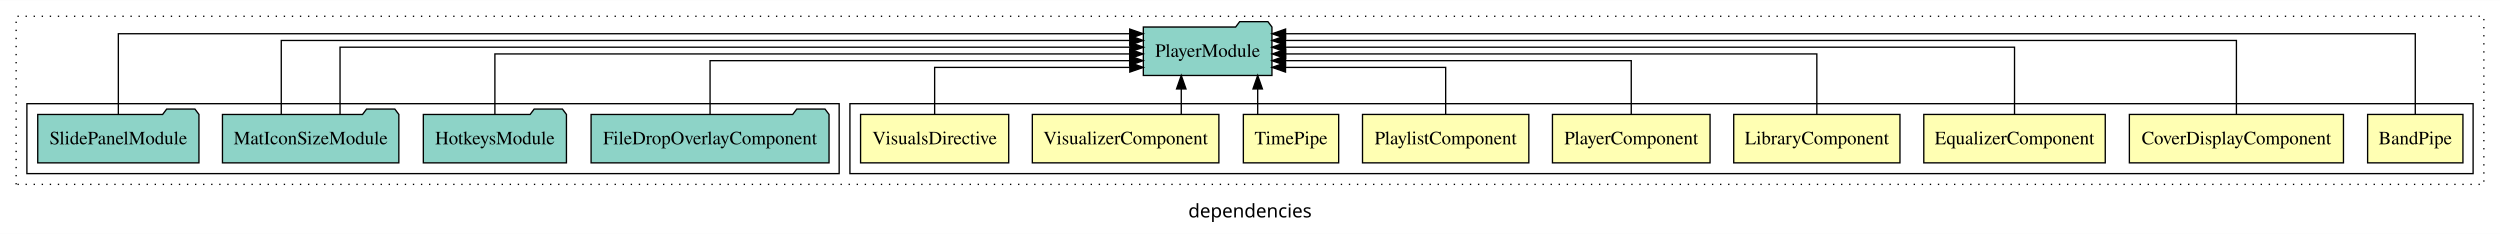
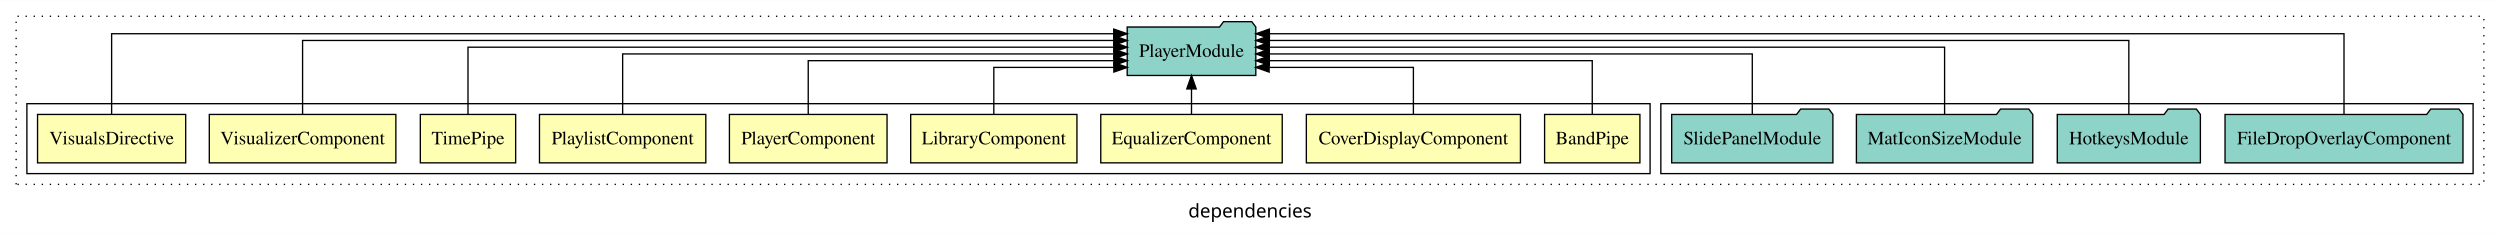
<svg xmlns="http://www.w3.org/2000/svg" width="1859pt" height="174pt" viewBox="0.00 0.00 1859.00 173.80">
  <g id="graph0" class="graph" transform="scale(1 1) rotate(0) translate(4 169.8)">
    <polygon fill="white" stroke="transparent" points="-4,4 -4,-169.8 1855,-169.8 1855,4 -4,4" />
    <text text-anchor="middle" x="925.5" y="-8.2" font-family="sans-serif" font-size="14.00">dependencies</text>
    <g id="clust1" class="cluster">
      <polygon fill="none" stroke="black" stroke-dasharray="1,5" points="8,-32.8 8,-157.8 1843,-157.8 1843,-32.8 8,-32.8" />
    </g>
+     <g id="clust12" class="cluster">
+       <polygon fill="none" stroke="black" points="1231,-40.8 1231,-92.8 1835,-92.8 1835,-40.8 1231,-40.8" />
+     </g>
    <g id="clust2" class="cluster">
-       <polygon fill="none" stroke="black" points="628,-40.8 628,-92.8 1835,-92.8 1835,-40.8 628,-40.8" />
-     </g>
-     <g id="clust12" class="cluster">
-       <polygon fill="none" stroke="black" points="16,-40.8 16,-92.8 620,-92.8 620,-40.8 16,-40.8" />
+       <polygon fill="none" stroke="black" points="16,-40.8 16,-92.8 1223,-92.8 1223,-40.8 16,-40.8" />
    </g>
    <g id="node1" class="node">
-       <polygon fill="#ffffb3" stroke="black" points="1827.44,-84.8 1756.56,-84.8 1756.56,-48.8 1827.44,-48.8 1827.44,-84.8" />
-       <text text-anchor="middle" x="1792" y="-62.6" font-family="Times,serif" font-size="14.00">BandPipe</text>
+       <polygon fill="#ffffb3" stroke="black" points="1215.44,-84.8 1144.56,-84.8 1144.56,-48.8 1215.44,-48.8 1215.44,-84.8" />
+       <text text-anchor="middle" x="1180" y="-62.6" font-family="Times,serif" font-size="14.00">BandPipe</text>
    </g>
    <g id="node10" class="node">
-       <polygon fill="#8dd3c7" stroke="black" points="941.82,-149.8 938.82,-153.8 917.82,-153.8 914.82,-149.8 846.18,-149.8 846.18,-113.8 941.82,-113.8 941.82,-149.8" />
-       <text text-anchor="middle" x="894" y="-127.6" font-family="Times,serif" font-size="14.00">PlayerModule</text>
+       <polygon fill="#8dd3c7" stroke="black" points="929.82,-149.8 926.82,-153.8 905.82,-153.8 902.82,-149.8 834.18,-149.8 834.18,-113.8 929.82,-113.8 929.82,-149.8" />
+       <text text-anchor="middle" x="882" y="-127.6" font-family="Times,serif" font-size="14.00">PlayerModule</text>
    </g>
    <g id="edge1" class="edge">
-       <path fill="none" stroke="black" d="M1792,-84.89C1792,-107.93 1792,-144.8 1792,-144.8 1792,-144.8 951.96,-144.8 951.96,-144.8" />
-       <polygon fill="black" stroke="black" points="951.96,-141.3 941.96,-144.8 951.96,-148.3 951.96,-141.3" />
+       <path fill="none" stroke="black" d="M1180,-84.83C1180,-101.86 1180,-124.8 1180,-124.8 1180,-124.8 939.88,-124.8 939.88,-124.8" />
+       <polygon fill="black" stroke="black" points="939.88,-121.3 929.88,-124.8 939.88,-128.3 939.88,-121.3" />
    </g>
    <g id="node2" class="node">
-       <polygon fill="#ffffb3" stroke="black" points="1738.6,-84.8 1579.4,-84.8 1579.4,-48.8 1738.6,-48.8 1738.6,-84.8" />
-       <text text-anchor="middle" x="1659" y="-62.6" font-family="Times,serif" font-size="14.00">CoverDisplayComponent</text>
+       <polygon fill="#ffffb3" stroke="black" points="1126.6,-84.8 967.4,-84.8 967.4,-48.8 1126.6,-48.8 1126.6,-84.8" />
+       <text text-anchor="middle" x="1047" y="-62.6" font-family="Times,serif" font-size="14.00">CoverDisplayComponent</text>
    </g>
    <g id="edge2" class="edge">
-       <path fill="none" stroke="black" d="M1659,-84.84C1659,-106.46 1659,-139.8 1659,-139.8 1659,-139.8 951.85,-139.8 951.85,-139.8" />
-       <polygon fill="black" stroke="black" points="951.85,-136.3 941.85,-139.8 951.85,-143.3 951.85,-136.3" />
+       <path fill="none" stroke="black" d="M1047,-85.04C1047,-100.37 1047,-119.8 1047,-119.8 1047,-119.8 939.72,-119.8 939.72,-119.8" />
+       <polygon fill="black" stroke="black" points="939.72,-116.3 929.72,-119.8 939.72,-123.3 939.72,-116.3" />
    </g>
    <g id="node3" class="node">
-       <polygon fill="#ffffb3" stroke="black" points="1561.47,-84.8 1426.53,-84.8 1426.53,-48.8 1561.47,-48.8 1561.47,-84.8" />
-       <text text-anchor="middle" x="1494" y="-62.6" font-family="Times,serif" font-size="14.00">EqualizerComponent</text>
+       <polygon fill="#ffffb3" stroke="black" points="949.47,-84.8 814.53,-84.8 814.53,-48.8 949.47,-48.8 949.47,-84.8" />
+       <text text-anchor="middle" x="882" y="-62.6" font-family="Times,serif" font-size="14.00">EqualizerComponent</text>
    </g>
    <g id="edge3" class="edge">
-       <path fill="none" stroke="black" d="M1494,-85.02C1494,-105.17 1494,-134.8 1494,-134.8 1494,-134.8 951.83,-134.8 951.83,-134.8" />
-       <polygon fill="black" stroke="black" points="951.83,-131.3 941.83,-134.8 951.83,-138.3 951.83,-131.3" />
+       <path fill="none" stroke="black" d="M882,-84.91C882,-84.91 882,-103.79 882,-103.79" />
+       <polygon fill="black" stroke="black" points="878.5,-103.79 882,-113.79 885.5,-103.79 878.5,-103.79" />
    </g>
    <g id="node4" class="node">
-       <polygon fill="#ffffb3" stroke="black" points="1408.81,-84.8 1285.19,-84.8 1285.19,-48.8 1408.81,-48.8 1408.81,-84.8" />
-       <text text-anchor="middle" x="1347" y="-62.6" font-family="Times,serif" font-size="14.00">LibraryComponent</text>
+       <polygon fill="#ffffb3" stroke="black" points="796.81,-84.8 673.19,-84.8 673.19,-48.8 796.81,-48.8 796.81,-84.8" />
+       <text text-anchor="middle" x="735" y="-62.6" font-family="Times,serif" font-size="14.00">LibraryComponent</text>
    </g>
    <g id="edge4" class="edge">
-       <path fill="none" stroke="black" d="M1347,-85.02C1347,-103.63 1347,-129.8 1347,-129.8 1347,-129.8 952.05,-129.8 952.05,-129.8" />
-       <polygon fill="black" stroke="black" points="952.05,-126.3 942.05,-129.8 952.05,-133.3 952.05,-126.3" />
+       <path fill="none" stroke="black" d="M735,-85.04C735,-100.37 735,-119.8 735,-119.8 735,-119.8 824.27,-119.8 824.27,-119.8" />
+       <polygon fill="black" stroke="black" points="824.27,-123.3 834.27,-119.8 824.27,-116.3 824.27,-123.3" />
    </g>
    <g id="node5" class="node">
-       <polygon fill="#ffffb3" stroke="black" points="1267.6,-84.8 1150.4,-84.8 1150.4,-48.8 1267.6,-48.8 1267.6,-84.8" />
-       <text text-anchor="middle" x="1209" y="-62.6" font-family="Times,serif" font-size="14.00">PlayerComponent</text>
+       <polygon fill="#ffffb3" stroke="black" points="655.6,-84.8 538.4,-84.8 538.4,-48.8 655.6,-48.8 655.6,-84.8" />
+       <text text-anchor="middle" x="597" y="-62.6" font-family="Times,serif" font-size="14.00">PlayerComponent</text>
    </g>
    <g id="edge5" class="edge">
-       <path fill="none" stroke="black" d="M1209,-84.83C1209,-101.86 1209,-124.8 1209,-124.8 1209,-124.8 951.84,-124.8 951.84,-124.8" />
-       <polygon fill="black" stroke="black" points="951.84,-121.3 941.84,-124.8 951.84,-128.3 951.84,-121.3" />
+       <path fill="none" stroke="black" d="M597,-84.83C597,-101.86 597,-124.8 597,-124.8 597,-124.8 824.3,-124.8 824.3,-124.8" />
+       <polygon fill="black" stroke="black" points="824.3,-128.3 834.3,-124.8 824.3,-121.3 824.3,-128.3" />
    </g>
    <g id="node6" class="node">
-       <polygon fill="#ffffb3" stroke="black" points="1132.84,-84.8 1009.16,-84.8 1009.16,-48.8 1132.84,-48.8 1132.84,-84.8" />
-       <text text-anchor="middle" x="1071" y="-62.6" font-family="Times,serif" font-size="14.00">PlaylistComponent</text>
+       <polygon fill="#ffffb3" stroke="black" points="520.84,-84.8 397.16,-84.8 397.16,-48.8 520.84,-48.8 520.84,-84.8" />
+       <text text-anchor="middle" x="459" y="-62.6" font-family="Times,serif" font-size="14.00">PlaylistComponent</text>
    </g>
    <g id="edge6" class="edge">
-       <path fill="none" stroke="black" d="M1071,-85.04C1071,-100.37 1071,-119.8 1071,-119.8 1071,-119.8 951.9,-119.8 951.9,-119.8" />
-       <polygon fill="black" stroke="black" points="951.9,-116.3 941.9,-119.8 951.9,-123.3 951.9,-116.3" />
+       <path fill="none" stroke="black" d="M459,-85.02C459,-103.63 459,-129.8 459,-129.8 459,-129.8 824.3,-129.8 824.3,-129.8" />
+       <polygon fill="black" stroke="black" points="824.3,-133.3 834.3,-129.8 824.3,-126.3 824.3,-133.3" />
    </g>
    <g id="node7" class="node">
-       <polygon fill="#ffffb3" stroke="black" points="991.44,-84.8 920.56,-84.8 920.56,-48.8 991.44,-48.8 991.44,-84.8" />
-       <text text-anchor="middle" x="956" y="-62.6" font-family="Times,serif" font-size="14.00">TimePipe</text>
+       <polygon fill="#ffffb3" stroke="black" points="379.44,-84.8 308.56,-84.8 308.56,-48.8 379.44,-48.8 379.44,-84.8" />
+       <text text-anchor="middle" x="344" y="-62.6" font-family="Times,serif" font-size="14.00">TimePipe</text>
    </g>
    <g id="edge7" class="edge">
-       <path fill="none" stroke="black" d="M931.22,-84.91C931.22,-84.91 931.22,-103.79 931.22,-103.79" />
-       <polygon fill="black" stroke="black" points="927.72,-103.79 931.22,-113.79 934.72,-103.79 927.72,-103.79" />
+       <path fill="none" stroke="black" d="M344,-85.02C344,-105.17 344,-134.8 344,-134.8 344,-134.8 824.26,-134.8 824.26,-134.8" />
+       <polygon fill="black" stroke="black" points="824.26,-138.3 834.26,-134.8 824.26,-131.3 824.26,-138.3" />
    </g>
    <g id="node8" class="node">
-       <polygon fill="#ffffb3" stroke="black" points="902.36,-84.8 763.64,-84.8 763.64,-48.8 902.36,-48.8 902.36,-84.8" />
-       <text text-anchor="middle" x="833" y="-62.6" font-family="Times,serif" font-size="14.00">VisualizerComponent</text>
+       <polygon fill="#ffffb3" stroke="black" points="290.36,-84.8 151.64,-84.8 151.64,-48.8 290.36,-48.8 290.36,-84.8" />
+       <text text-anchor="middle" x="221" y="-62.6" font-family="Times,serif" font-size="14.00">VisualizerComponent</text>
    </g>
    <g id="edge8" class="edge">
-       <path fill="none" stroke="black" d="M874.39,-84.91C874.39,-84.91 874.39,-103.79 874.39,-103.79" />
-       <polygon fill="black" stroke="black" points="870.89,-103.79 874.39,-113.79 877.89,-103.79 870.89,-103.79" />
+       <path fill="none" stroke="black" d="M221,-84.84C221,-106.46 221,-139.8 221,-139.8 221,-139.8 824.2,-139.8 824.2,-139.8" />
+       <polygon fill="black" stroke="black" points="824.2,-143.3 834.2,-139.8 824.2,-136.3 824.2,-143.3" />
    </g>
    <g id="node9" class="node">
-       <polygon fill="#ffffb3" stroke="black" points="746.08,-84.8 635.92,-84.8 635.92,-48.8 746.08,-48.8 746.08,-84.8" />
-       <text text-anchor="middle" x="691" y="-62.6" font-family="Times,serif" font-size="14.00">VisualsDirective</text>
+       <polygon fill="#ffffb3" stroke="black" points="134.08,-84.8 23.92,-84.8 23.92,-48.8 134.08,-48.8 134.08,-84.8" />
+       <text text-anchor="middle" x="79" y="-62.6" font-family="Times,serif" font-size="14.00">VisualsDirective</text>
    </g>
    <g id="edge9" class="edge">
-       <path fill="none" stroke="black" d="M691,-85.04C691,-100.37 691,-119.8 691,-119.8 691,-119.8 836.15,-119.8 836.15,-119.8" />
-       <polygon fill="black" stroke="black" points="836.15,-123.3 846.15,-119.8 836.15,-116.3 836.15,-123.3" />
+       <path fill="none" stroke="black" d="M79,-84.89C79,-107.93 79,-144.8 79,-144.8 79,-144.8 824.17,-144.8 824.17,-144.8" />
+       <polygon fill="black" stroke="black" points="824.17,-148.3 834.17,-144.8 824.17,-141.3 824.17,-148.3" />
    </g>
    <g id="node11" class="node">
-       <polygon fill="#8dd3c7" stroke="black" points="612.47,-84.8 609.47,-88.8 588.47,-88.8 585.47,-84.8 435.53,-84.8 435.53,-48.8 612.47,-48.8 612.47,-84.8" />
-       <text text-anchor="middle" x="524" y="-62.6" font-family="Times,serif" font-size="14.00">FileDropOverlayComponent</text>
+       <polygon fill="#8dd3c7" stroke="black" points="1827.47,-84.8 1824.47,-88.8 1803.47,-88.8 1800.47,-84.8 1650.53,-84.8 1650.53,-48.8 1827.47,-48.8 1827.47,-84.8" />
+       <text text-anchor="middle" x="1739" y="-62.6" font-family="Times,serif" font-size="14.00">FileDropOverlayComponent</text>
    </g>
    <g id="edge10" class="edge">
-       <path fill="none" stroke="black" d="M524,-84.83C524,-101.86 524,-124.8 524,-124.8 524,-124.8 836.01,-124.8 836.01,-124.8" />
-       <polygon fill="black" stroke="black" points="836.01,-128.3 846.01,-124.8 836.01,-121.3 836.01,-128.3" />
+       <path fill="none" stroke="black" d="M1739,-84.89C1739,-107.93 1739,-144.8 1739,-144.8 1739,-144.8 939.91,-144.8 939.91,-144.8" />
+       <polygon fill="black" stroke="black" points="939.91,-141.3 929.91,-144.8 939.91,-148.3 939.91,-141.3" />
    </g>
    <g id="node12" class="node">
-       <polygon fill="#8dd3c7" stroke="black" points="417.21,-84.8 414.21,-88.8 393.21,-88.8 390.21,-84.8 310.79,-84.8 310.79,-48.8 417.21,-48.8 417.21,-84.8" />
-       <text text-anchor="middle" x="364" y="-62.6" font-family="Times,serif" font-size="14.00">HotkeysModule</text>
+       <polygon fill="#8dd3c7" stroke="black" points="1632.21,-84.8 1629.21,-88.8 1608.21,-88.8 1605.21,-84.8 1525.79,-84.8 1525.79,-48.8 1632.21,-48.8 1632.21,-84.8" />
+       <text text-anchor="middle" x="1579" y="-62.6" font-family="Times,serif" font-size="14.00">HotkeysModule</text>
    </g>
    <g id="edge11" class="edge">
-       <path fill="none" stroke="black" d="M364,-85.02C364,-103.63 364,-129.8 364,-129.8 364,-129.8 836.03,-129.8 836.03,-129.8" />
-       <polygon fill="black" stroke="black" points="836.03,-133.3 846.03,-129.8 836.03,-126.3 836.03,-133.3" />
+       <path fill="none" stroke="black" d="M1579,-84.84C1579,-106.46 1579,-139.8 1579,-139.8 1579,-139.8 939.91,-139.8 939.91,-139.8" />
+       <polygon fill="black" stroke="black" points="939.91,-136.3 929.91,-139.8 939.91,-143.3 939.91,-136.3" />
    </g>
    <g id="node13" class="node">
-       <polygon fill="#8dd3c7" stroke="black" points="292.58,-84.8 289.58,-88.8 268.58,-88.8 265.58,-84.8 161.42,-84.8 161.42,-48.8 292.58,-48.8 292.58,-84.8" />
-       <text text-anchor="middle" x="227" y="-62.6" font-family="Times,serif" font-size="14.00">MatIconSizeModule</text>
+       <polygon fill="#8dd3c7" stroke="black" points="1507.58,-84.8 1504.58,-88.8 1483.58,-88.8 1480.58,-84.8 1376.42,-84.8 1376.42,-48.8 1507.58,-48.8 1507.58,-84.8" />
+       <text text-anchor="middle" x="1442" y="-62.6" font-family="Times,serif" font-size="14.00">MatIconSizeModule</text>
    </g>
    <g id="edge12" class="edge">
-       <path fill="none" stroke="black" d="M248.85,-85.02C248.85,-105.17 248.85,-134.8 248.85,-134.8 248.85,-134.8 836.3,-134.8 836.3,-134.8" />
-       <polygon fill="black" stroke="black" points="836.3,-138.3 846.3,-134.8 836.3,-131.3 836.3,-138.3" />
+       <path fill="none" stroke="black" d="M1442,-85.02C1442,-105.17 1442,-134.8 1442,-134.8 1442,-134.8 939.75,-134.8 939.75,-134.8" />
+       <polygon fill="black" stroke="black" points="939.75,-131.3 929.75,-134.8 939.75,-138.3 939.75,-131.3" />
+     </g>
+     <g id="node14" class="node">
+       <polygon fill="#8dd3c7" stroke="black" points="1358.94,-84.8 1355.94,-88.8 1334.94,-88.8 1331.94,-84.8 1239.06,-84.8 1239.06,-48.8 1358.94,-48.8 1358.94,-84.8" />
+       <text text-anchor="middle" x="1299" y="-62.6" font-family="Times,serif" font-size="14.00">SlidePanelModule</text>
    </g>
    <g id="edge13" class="edge">
-       <path fill="none" stroke="black" d="M205.15,-84.84C205.15,-106.46 205.15,-139.8 205.15,-139.8 205.15,-139.8 836.11,-139.8 836.11,-139.8" />
-       <polygon fill="black" stroke="black" points="836.11,-143.3 846.11,-139.8 836.11,-136.3 836.11,-143.3" />
-     </g>
-     <g id="node14" class="node">
-       <polygon fill="#8dd3c7" stroke="black" points="143.94,-84.8 140.94,-88.8 119.94,-88.8 116.94,-84.8 24.06,-84.8 24.06,-48.8 143.94,-48.8 143.94,-84.8" />
-       <text text-anchor="middle" x="84" y="-62.6" font-family="Times,serif" font-size="14.00">SlidePanelModule</text>
-     </g>
-     <g id="edge14" class="edge">
-       <path fill="none" stroke="black" d="M84,-84.89C84,-107.93 84,-144.8 84,-144.8 84,-144.8 836.06,-144.8 836.06,-144.8" />
-       <polygon fill="black" stroke="black" points="836.06,-148.3 846.06,-144.8 836.06,-141.3 836.06,-148.3" />
+       <path fill="none" stroke="black" d="M1299,-85.02C1299,-103.63 1299,-129.8 1299,-129.8 1299,-129.8 939.84,-129.8 939.84,-129.8" />
+       <polygon fill="black" stroke="black" points="939.84,-126.3 929.84,-129.8 939.84,-133.3 939.84,-126.3" />
    </g>
  </g>
</svg>
